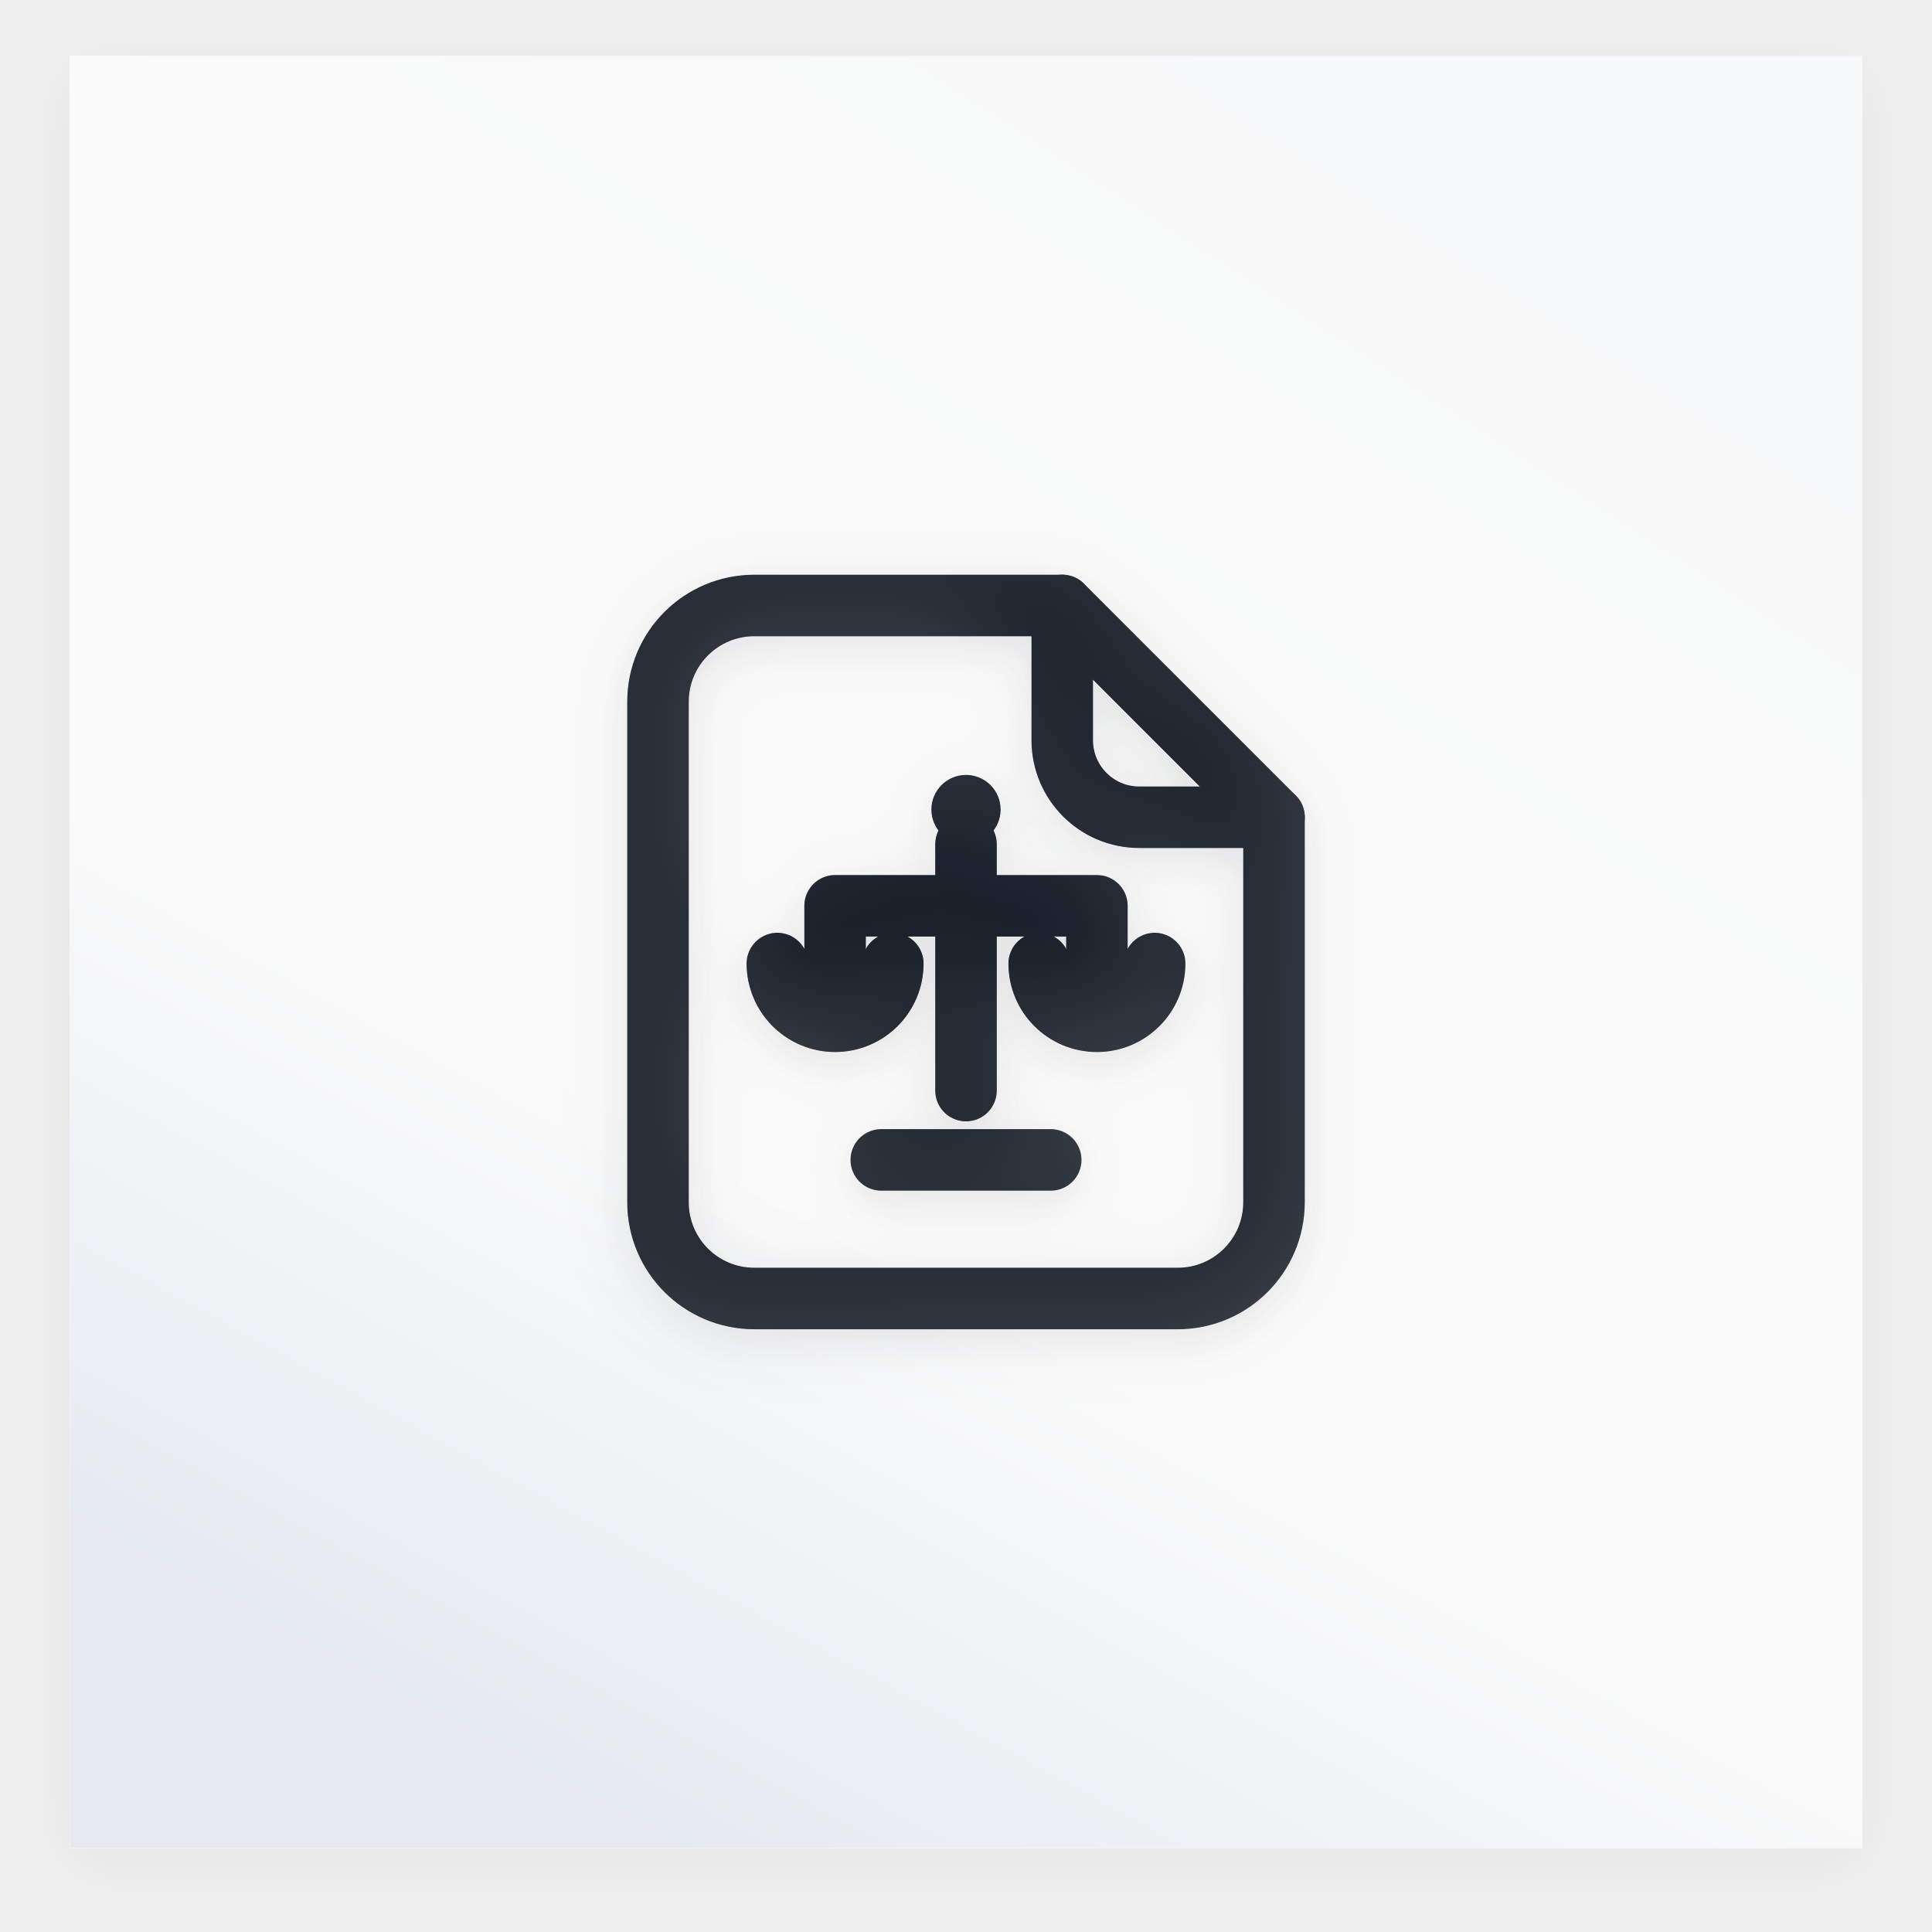
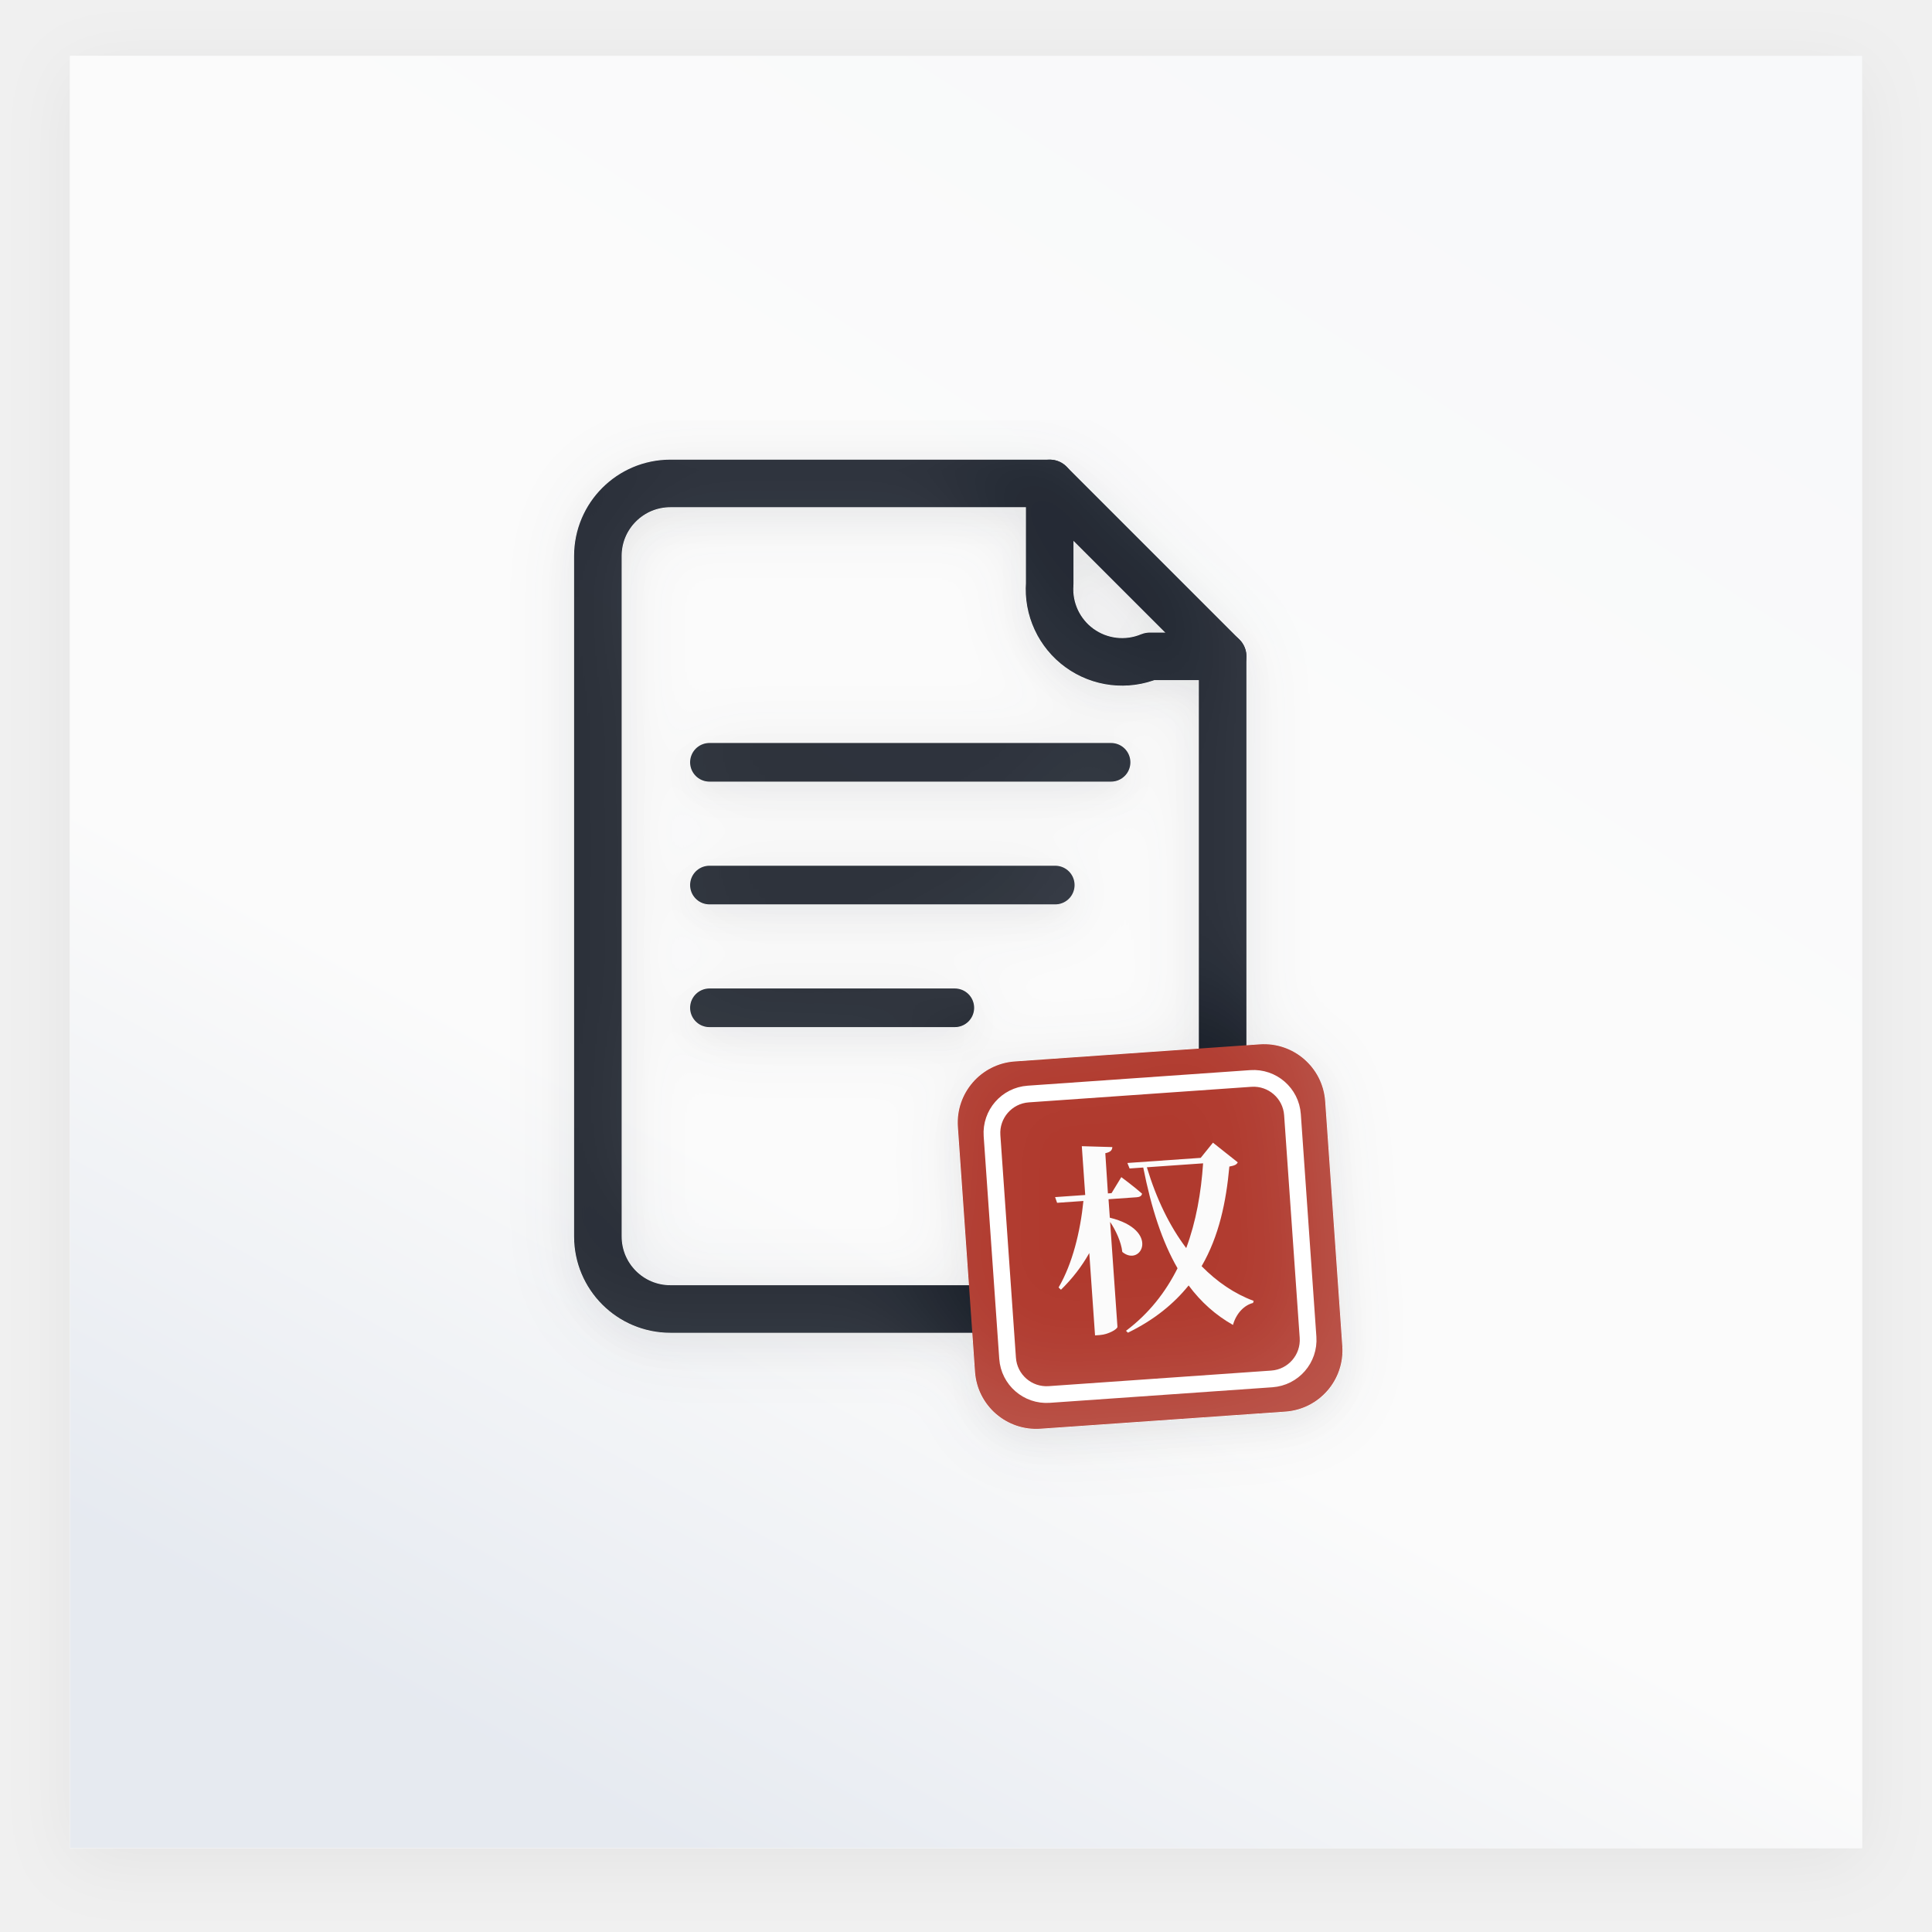
<svg xmlns="http://www.w3.org/2000/svg" width="1104" height="1104" viewBox="0 0 1104 1104" fill="none">
  <g filter="url(#filter0_d_1637_371)">
    <rect width="1024" height="1024" transform="translate(40 32)" fill="#FBFBFB" />
    <rect width="1024" height="1024" transform="translate(40 32)" fill="url(#paint0_linear_1637_371)" fill-opacity="0.4" />
    <rect width="1024" height="1024" transform="translate(40 32)" fill="url(#paint1_linear_1637_371)" fill-opacity="0.8" />
    <g filter="url(#filter1_ddi_1637_371)">
-       <g id="quanju-mark" transform="translate(288 280) scale(22)" fill="none" stroke="url(#paint2_linear_1637_371)" stroke-width="1.6" stroke-linecap="round" stroke-linejoin="round">
-         <path d="M14.5 3H6.5A2.5 2.5 0 0 0 4 5.5v13A2.5 2.5 0 0 0 6.5 21h11a2.5 2.5 0 0 0 2.5-2.5V8.5L14.5 3Z" />
-         <path d="M14.5 3v3.5A2 2 0 0 0 16.5 8.5H20" />
-         <path d="M12 9.2v1.6M8.6 10.8h6.8M12 10.8v4.8M9.8 17.4h4.4M8.6 10.8v1.5M15.4 10.8v1.5" />
-         <path d="M7.1 12.3a1.5 1.5 0 0 0 3 0M13.9 12.3a1.5 1.5 0 0 0 3 0" />
-         <circle cx="12" cy="8.3" r="0.9" fill="url(#paint2_linear_1637_371)" stroke="none" />
+       <g id="quanju-mark" transform="translate(144 136) scale(34)">
+         <g fill="none" stroke="url(#paint2_linear_1637_371)" stroke-width="0.80" stroke-linecap="round" stroke-linejoin="round">
+           <path d="M13.407 4.125 H7.032 A1.219 1.219 0 0 0 5.813 5.344 V16.781 A1.219 1.219 0 0 0 7.032 18.000 H15.094 A1.219 1.219 0 0 0 16.313 16.781 V7.031 Z" />
+           <path d="M13.407 4.125 V5.810 A1.221 1.221 0 0 0 15.092 7.031 H16.313" />
+         </g>
+         <g stroke="url(#paint2_linear_1637_371)" stroke-width="0.65" stroke-linecap="round">
+           <path d="M7.688 8.812 H14.438" />
+           <path d="M7.688 10.875 H13.500" />
+           <path d="M7.688 12.938 H11.812" />
+         </g>
+         <g transform="rotate(-4 15.094 16.781)">
+           <rect x="12.000" y="13.688" width="6.188" height="6.188" rx="1.031" fill="#B03A2E" />
+           <rect x="12.562" y="14.250" width="5.062" height="5.062" rx="0.656" fill="none" stroke="#FFFFFF" stroke-width="0.281" />
+           <g fill="#FBFBFB" transform="translate(13.41541 18.07046) scale(0.003384 -0.003384)">
+             <path d="M784 725C764 580 729 439 671 311C596 426 540 566 504 725ZM409 753 418 725H486C512 520 554 351 621 214C553 99 463 -1 344 -78L353 -88C489 -33 591 40 670 125C725 39 793 -31 876 -86C896 -30 938 8 983 16L987 26C894 68 812 133 741 216C838 359 885 527 913 700C938 703 949 706 956 718L840 824L774 753ZM189 852V609H39L47 580H178C152 429 102 273 25 160L36 148C96 199 147 256 189 320V-90H212C255 -90 303 -67 303 -55V467C328 424 351 364 353 314C441 230 551 409 303 488V580H444C458 580 469 585 471 596C436 632 374 685 374 685L320 609H302L303 809C330 813 338 822 340 837Z" />
+           </g>
+         </g>
      </g>
    </g>
  </g>
  <defs>
    <filter id="filter0_d_1637_371" x="-8" y="-16" width="1120" height="1120" filterUnits="userSpaceOnUse" color-interpolation-filters="sRGB">
      <feFlood flood-opacity="0" result="BackgroundImageFix" />
      <feColorMatrix in="SourceAlpha" type="matrix" values="0 0 0 0 0 0 0 0 0 0 0 0 0 0 0 0 0 0 127 0" result="hardAlpha" />
      <feOffset dy="8" />
      <feGaussianBlur stdDeviation="20" />
      <feComposite in2="hardAlpha" operator="out" />
      <feColorMatrix type="matrix" values="0 0 0 0 0 0 0 0 0 0 0 0 0 0 0 0 0 0 0.05 0" />
      <feBlend mode="normal" in2="BackgroundImageFix" result="effect1_dropShadow_1637_371" />
      <feBlend mode="normal" in="BackgroundImageFix" in2="effect1_dropShadow_1637_371" result="BackgroundImageFix" />
      <feBlend mode="normal" in="SourceGraphic" in2="BackgroundImageFix" result="shape" />
    </filter>
    <filter id="filter1_ddi_1637_371" x="133.744" y="240.427" width="882.652" height="671.147" filterUnits="userSpaceOnUse" color-interpolation-filters="sRGB">
      <feFlood flood-opacity="0" result="BackgroundImageFix" />
      <feColorMatrix in="SourceAlpha" type="matrix" values="0 0 0 0 0 0 0 0 0 0 0 0 0 0 0 0 0 0 127 0" result="hardAlpha" />
      <feOffset dy="4" />
      <feGaussianBlur stdDeviation="20" />
      <feComposite in2="hardAlpha" operator="out" />
      <feColorMatrix type="matrix" values="0 0 0 0 0.176 0 0 0 0 0.192 0 0 0 0 0.231 0 0 0 0.08 0" />
      <feBlend mode="normal" in2="BackgroundImageFix" result="effect1_dropShadow_1637_371" />
      <feColorMatrix in="SourceAlpha" type="matrix" values="0 0 0 0 0 0 0 0 0 0 0 0 0 0 0 0 0 0 127 0" result="hardAlpha" />
      <feOffset dy="8" />
      <feGaussianBlur stdDeviation="8" />
      <feComposite in2="hardAlpha" operator="out" />
      <feColorMatrix type="matrix" values="0 0 0 0 0.173 0 0 0 0 0.188 0 0 0 0 0.224 0 0 0 0.04 0" />
      <feBlend mode="normal" in2="effect1_dropShadow_1637_371" result="effect2_dropShadow_1637_371" />
      <feBlend mode="normal" in="SourceGraphic" in2="BackgroundImageFix" result="shape" />
      <feColorMatrix in="SourceAlpha" type="matrix" values="0 0 0 0 0 0 0 0 0 0 0 0 0 0 0 0 0 0 127 0" result="hardAlpha" />
      <feOffset dx="-16" dy="-20" />
      <feGaussianBlur stdDeviation="30" />
      <feComposite in2="hardAlpha" operator="arithmetic" k2="-1" k3="1" />
      <feColorMatrix type="matrix" values="0 0 0 0 1 0 0 0 0 1 0 0 0 0 1 0 0 0 0.15 0" />
      <feBlend mode="normal" in2="shape" result="effect3_innerShadow_1637_371" />
      <feBlend mode="normal" in="effect3_innerShadow_1637_371" in2="effect2_dropShadow_1637_371" result="effect3_innerShadow_1637_371" />
    </filter>
    <linearGradient id="paint0_linear_1637_371" x1="973.58" y1="1.59609e-05" x2="378.123" y2="917.86" gradientUnits="userSpaceOnUse">
      <stop offset="0.142" stop-color="#D4DBE9" />
      <stop offset="0.486" stop-color="#FBFBFB" />
    </linearGradient>
    <linearGradient id="paint1_linear_1637_371" x1="603.371" y1="445.063" x2="239.356" y2="1111.41" gradientUnits="userSpaceOnUse">
      <stop offset="0.363" stop-color="#FBFBFB" />
      <stop offset="0.83" stop-color="#E1E6EE" />
    </linearGradient>
    <linearGradient id="paint2_linear_1637_371" x1="849.855" y1="39.085" x2="331.636" y2="802.645" gradientUnits="userSpaceOnUse">
      <stop offset="0.086" stop-color="#1C2434" />
      <stop offset="1" stop-color="#0F1115" />
    </linearGradient>
  </defs>
</svg>
